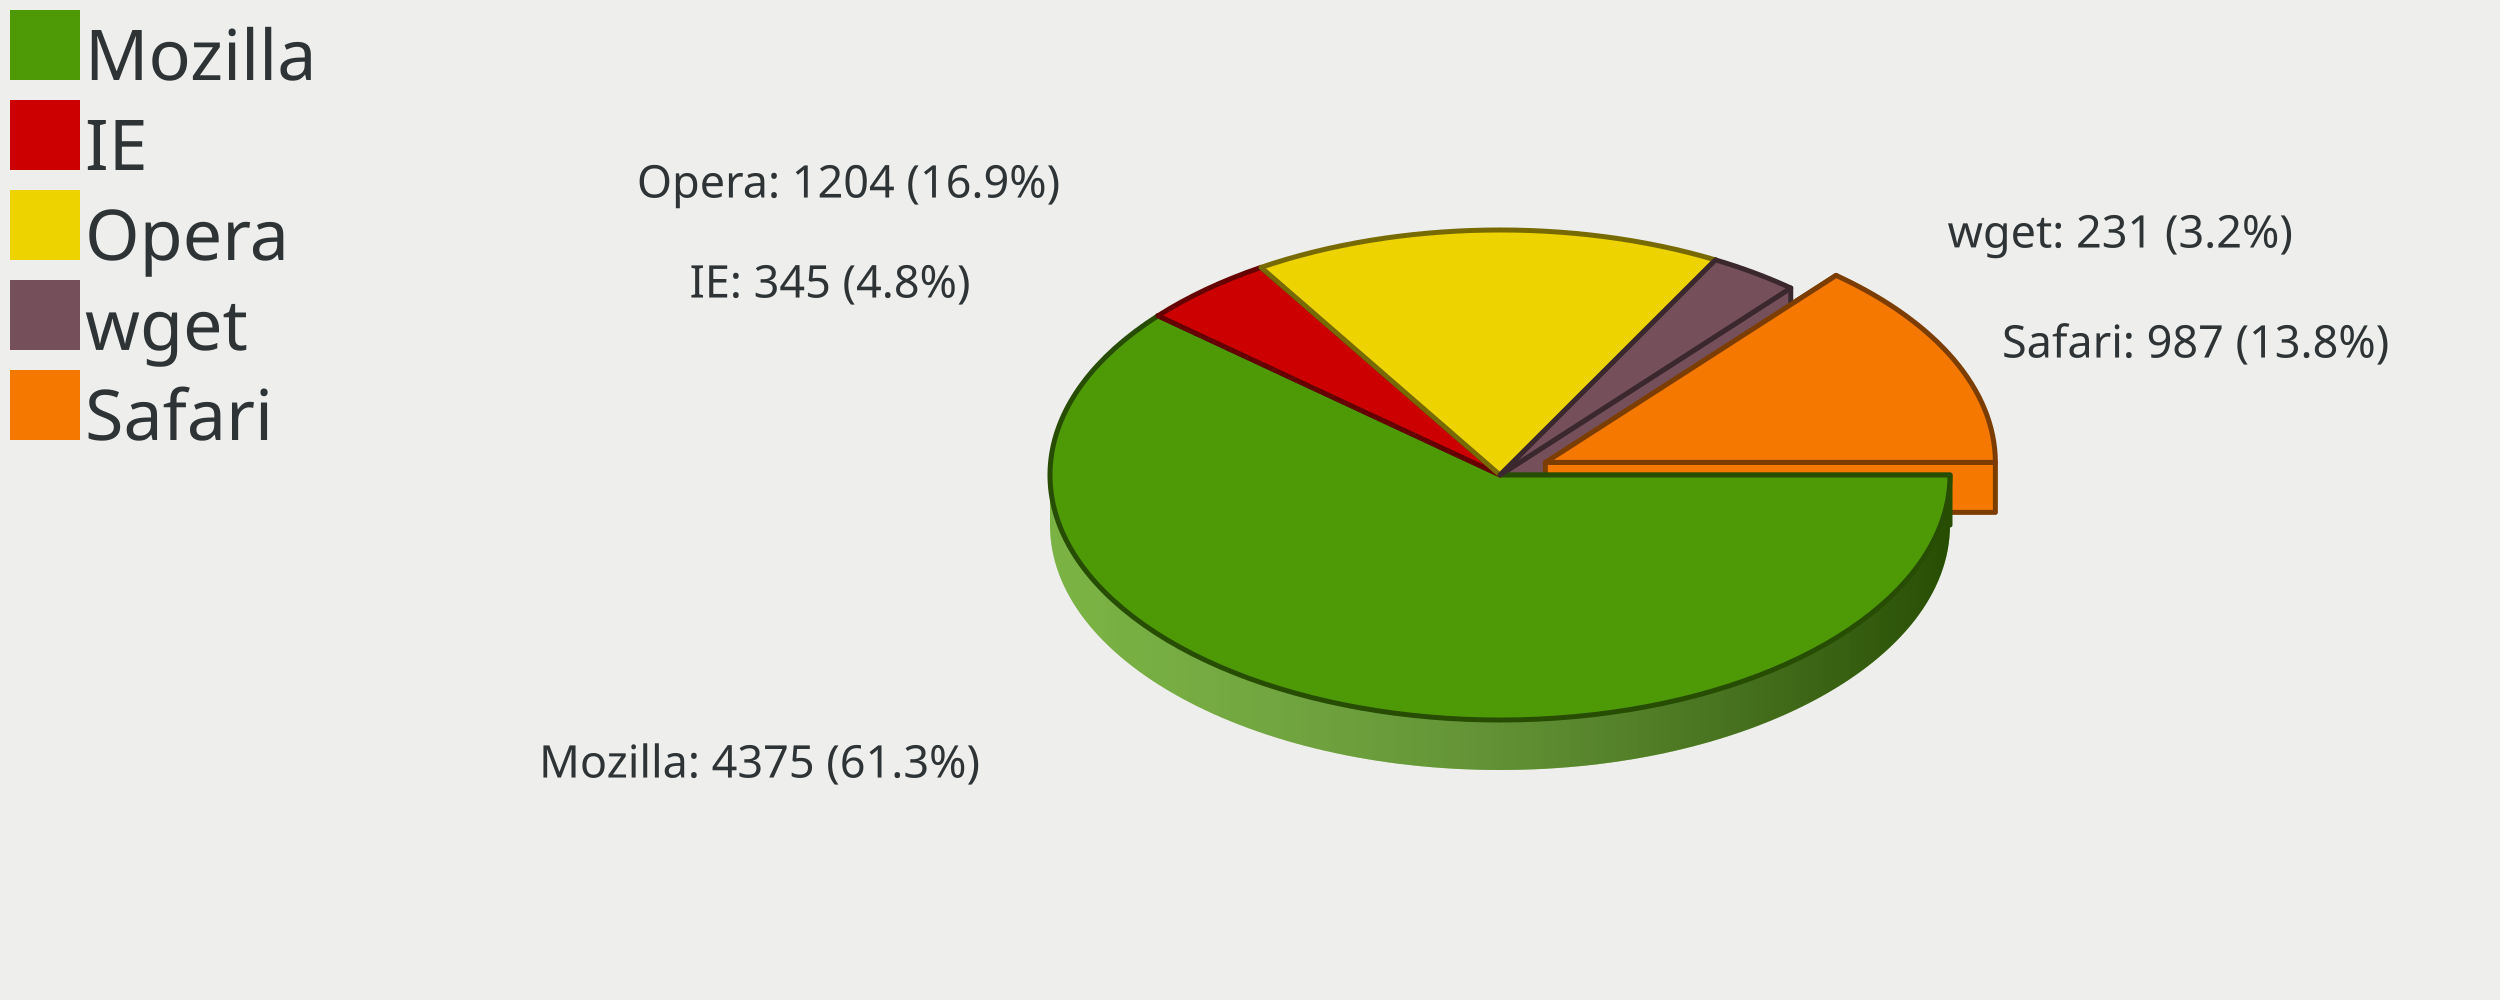
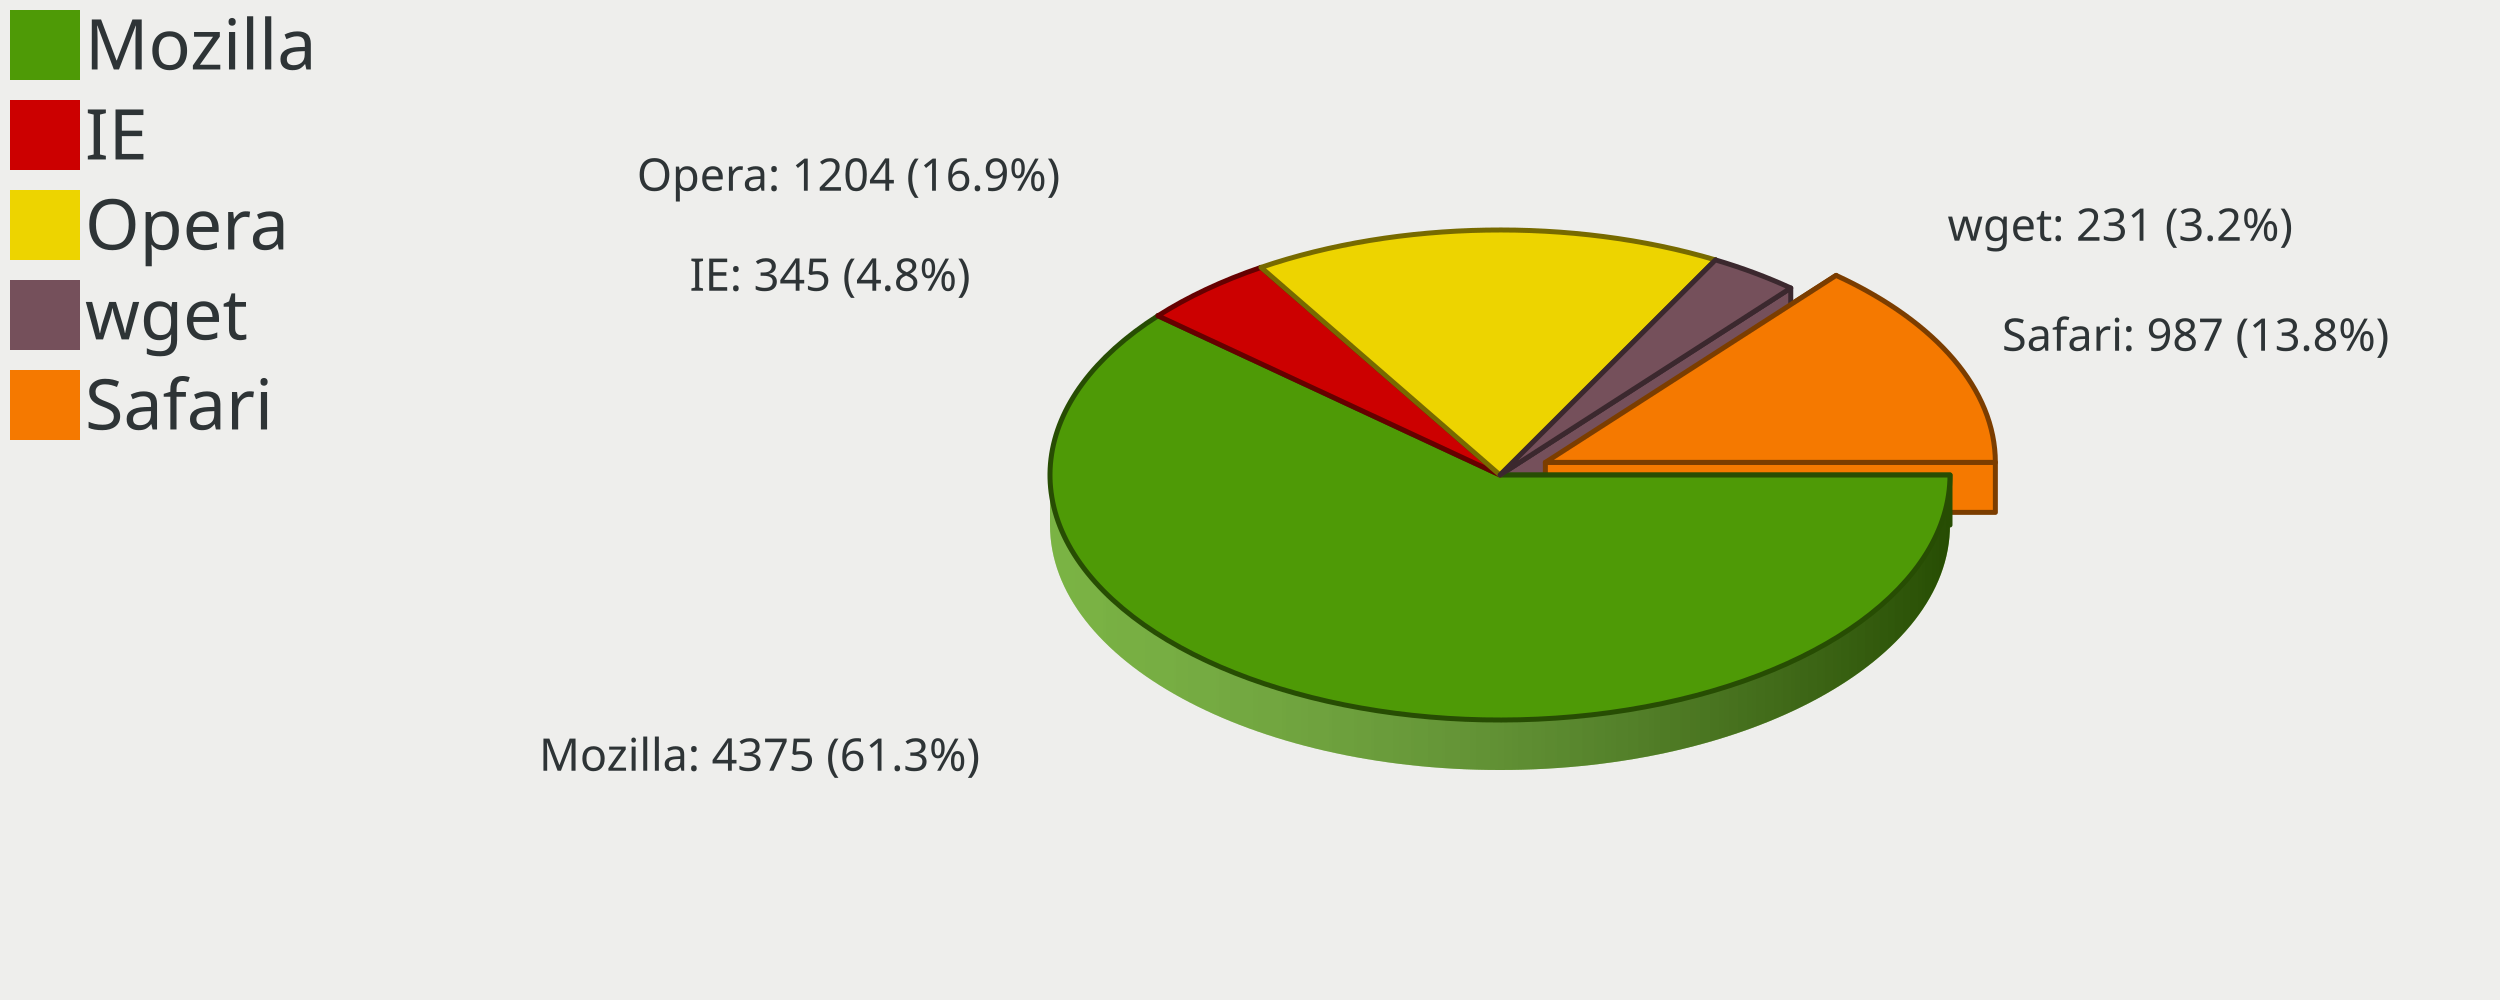
<svg xmlns="http://www.w3.org/2000/svg" xmlns:xlink="http://www.w3.org/1999/xlink" width="500" height="200" version="1.0" id="ezcGraph">
  <defs>
    <linearGradient id="Definition_LinearGradient_210_95_390_95_ffffffbf_0000007f">
      <stop offset="0" style="stop-color: #ffffff; stop-opacity: 0.25;" />
      <stop offset="1" style="stop-color: #000000; stop-opacity: 0.50;" />
    </linearGradient>
    <linearGradient id="LinearGradient_210_95_390_95_ffffffbf_0000007f" x1="210" y1="95" x2="390" y2="95" gradientUnits="userSpaceOnUse" xlink:href="#Definition_LinearGradient_210_95_390_95_ffffffbf_0000007f" />
    <linearGradient id="Definition_LinearGradient_219_92_399_92_ffffffbf_0000007f">
      <stop offset="0" style="stop-color: #ffffff; stop-opacity: 0.25;" />
      <stop offset="1" style="stop-color: #000000; stop-opacity: 0.50;" />
    </linearGradient>
    <linearGradient id="LinearGradient_219_92_399_92_ffffffbf_0000007f" x1="219.072" y1="92.476" x2="399.072" y2="92.476" gradientUnits="userSpaceOnUse" xlink:href="#Definition_LinearGradient_219_92_399_92_ffffffbf_0000007f" />
  </defs>
  <g id="ezcGraphChart" color-rendering="optimizeQuality" shape-rendering="geometricPrecision" text-rendering="optimizeLegibility">
    <path d=" M 0,200 L 0,0 L 500,0 L 500,200 L 0,200 z " style="fill: #eeeeec; fill-opacity: 1.00; stroke: none;" id="ezcGraphPolygon_1" />
    <path d=" M 0,200 L 0,0 L 100,0 L 100,200 L 0,200 z " style="fill: #000000; fill-opacity: 0.00; stroke: none;" id="ezcGraphPolygon_2" />
    <path d=" M 2,16 L 2,2 L 16,2 L 16,16 L 2,16 z " style="fill: #4e9a06; fill-opacity: 1.00; stroke: none;" id="ezcGraphPolygon_3" />
    <path d=" M 2,34 L 2,20 L 16,20 L 16,34 L 2,34 z " style="fill: #cc0000; fill-opacity: 1.00; stroke: none;" id="ezcGraphPolygon_5" />
    <path d=" M 2,52 L 2,38 L 16,38 L 16,52 L 2,52 z " style="fill: #edd400; fill-opacity: 1.00; stroke: none;" id="ezcGraphPolygon_7" />
    <path d=" M 2,70 L 2,56 L 16,56 L 16,70 L 2,70 z " style="fill: #75505b; fill-opacity: 1.00; stroke: none;" id="ezcGraphPolygon_9" />
    <path d=" M 2,88 L 2,74 L 16,74 L 16,88 L 2,88 z " style="fill: #f57900; fill-opacity: 1.00; stroke: none;" id="ezcGraphPolygon_11" />
    <path d="M 343.09,61.98 A 90.00,49.00 0 0,0 252.20,63.48 L 252.20,53.48 A 90.00,49 0 0,1 343.09,51.98 z" style="fill: #edd400; fill-opacity: 1.00; stroke: none;" id="ezcGraphCircularArc_13" />
    <path d="M 343.09,61.98 A 90.00,49.00 0 0,0 252.20,63.48 L 252.20,53.48 A 90.00,49 0 0,1 343.09,51.98 z" style="fill: url(#LinearGradient_210_95_390_95_ffffffbf_0000007f); stroke: none;" />
    <path d="M 358.15,67.60 A 90.00,49.00 0 0,0 343.09,61.98 L 343.09,51.98 A 90.00,49 0 0,1 358.15,57.60 z" style="fill: #75505b; fill-opacity: 1.00; stroke: none;" id="ezcGraphCircularArc_14" />
    <path d="M 358.15,67.60 A 90.00,49.00 0 0,0 343.09,61.98 L 343.09,51.98 A 90.00,49 0 0,1 358.15,57.60 z" style="fill: url(#LinearGradient_210_95_390_95_ffffffbf_0000007f); stroke: none;" />
    <path d="M 252.20,63.48 A 90.00,49.00 0 0,0 231.59,73.16 L 231.59,63.16 A 90.00,49 0 0,1 252.20,53.48 z" style="fill: #cc0000; fill-opacity: 1.00; stroke: none;" id="ezcGraphCircularArc_15" />
    <path d="M 252.20,63.48 A 90.00,49.00 0 0,0 231.59,73.16 L 231.59,63.16 A 90.00,49 0 0,1 252.20,53.48 z" style="fill: url(#LinearGradient_210_95_390_95_ffffffbf_0000007f); stroke: none;" />
    <path d="M 399.07,102.48 A 90.00,49.00 0 0,0 367.22,65.08 L 367.22,55.08 A 90.00,49 0 0,1 399.07,92.48 z" style="fill: #f57900; fill-opacity: 1.00; stroke: none;" id="ezcGraphCircularArc_16" />
    <path d="M 399.07,102.48 A 90.00,49.00 0 0,0 367.22,65.08 L 367.22,55.08 A 90.00,49 0 0,1 399.07,92.48 z" style="fill: url(#LinearGradient_219_92_399_92_ffffffbf_0000007f); stroke: none;" />
    <path d=" M 343.09,51.981 L 300,95 L 300,105 L 343.09,61.981 L 343.09,51.981 z " style="fill: #edd400; fill-opacity: 1.00; stroke: none;" id="ezcGraphPolygon_17" />
    <path d=" M 343.09,51.981 L 300,95 L 300,105 L 343.09,61.981 L 343.09,51.981 z " style="fill: none; stroke: #776a00; stroke-width: 1; stroke-opacity: 1.00; stroke-linecap: round; stroke-linejoin: round;" id="ezcGraphPolygon_18" />
    <path d=" M 343.09,51.981 L 300,95 L 300,105 L 343.09,61.981 L 343.09,51.981 z " style="fill: #75505b; fill-opacity: 1.00; stroke: none;" id="ezcGraphPolygon_19" />
    <path d=" M 343.09,51.981 L 300,95 L 300,105 L 343.09,61.981 L 343.09,51.981 z " style="fill: none; stroke: #3b282e; stroke-width: 1; stroke-opacity: 1.00; stroke-linecap: round; stroke-linejoin: round;" id="ezcGraphPolygon_20" />
    <path d=" M 367.223,55.077 L 309.072,92.476 L 309.072,102.476 L 367.223,65.077 L 367.223,55.077 z " style="fill: #f57900; fill-opacity: 1.00; stroke: none;" id="ezcGraphPolygon_21" />
    <path d=" M 367.223,55.077 L 309.072,92.476 L 309.072,102.476 L 367.223,65.077 L 367.223,55.077 z " style="fill: none; stroke: #7b3d00; stroke-width: 1; stroke-opacity: 1.00; stroke-linecap: round; stroke-linejoin: round;" id="ezcGraphPolygon_22" />
    <path d=" M 252.196,53.483 L 300,95 L 300,105 L 252.196,63.483 L 252.196,53.483 z " style="fill: #cc0000; fill-opacity: 1.00; stroke: none;" id="ezcGraphPolygon_23" />
    <path d=" M 252.196,53.483 L 300,95 L 300,105 L 252.196,63.483 L 252.196,53.483 z " style="fill: none; stroke: #660000; stroke-width: 1; stroke-opacity: 1.00; stroke-linecap: round; stroke-linejoin: round;" id="ezcGraphPolygon_24" />
    <path d=" M 252.196,53.483 L 300,95 L 300,105 L 252.196,63.483 L 252.196,53.483 z " style="fill: #edd400; fill-opacity: 1.00; stroke: none;" id="ezcGraphPolygon_25" />
    <path d=" M 252.196,53.483 L 300,95 L 300,105 L 252.196,63.483 L 252.196,53.483 z " style="fill: none; stroke: #776a00; stroke-width: 1; stroke-opacity: 1.00; stroke-linecap: round; stroke-linejoin: round;" id="ezcGraphPolygon_26" />
    <path d=" M 358.15,57.601 L 300,95 L 300,105 L 358.15,67.601 L 358.15,57.601 z " style="fill: #75505b; fill-opacity: 1.00; stroke: none;" id="ezcGraphPolygon_27" />
    <path d=" M 358.15,57.601 L 300,95 L 300,105 L 358.15,67.601 L 358.15,57.601 z " style="fill: none; stroke: #3b282e; stroke-width: 1; stroke-opacity: 1.00; stroke-linecap: round; stroke-linejoin: round;" id="ezcGraphPolygon_28" />
    <path d=" M 231.59,63.16 L 300,95 L 300,105 L 231.59,73.16 L 231.59,63.16 z " style="fill: #4e9a06; fill-opacity: 1.00; stroke: none;" id="ezcGraphPolygon_29" />
    <path d=" M 231.59,63.16 L 300,95 L 300,105 L 231.59,73.16 L 231.59,63.16 z " style="fill: none; stroke: #274d03; stroke-width: 1; stroke-opacity: 1.00; stroke-linecap: round; stroke-linejoin: round;" id="ezcGraphPolygon_30" />
    <path d=" M 231.59,63.16 L 300,95 L 300,105 L 231.59,73.16 L 231.59,63.16 z " style="fill: #cc0000; fill-opacity: 1.00; stroke: none;" id="ezcGraphPolygon_31" />
    <path d=" M 231.59,63.16 L 300,95 L 300,105 L 231.59,73.16 L 231.59,63.16 z " style="fill: none; stroke: #660000; stroke-width: 1; stroke-opacity: 1.00; stroke-linecap: round; stroke-linejoin: round;" id="ezcGraphPolygon_32" />
    <path d=" M 399.072,92.476 L 309.072,92.476 L 309.072,102.476 L 399.072,102.476 L 399.072,92.476 z " style="fill: #f57900; fill-opacity: 1.00; stroke: none;" id="ezcGraphPolygon_33" />
    <path d=" M 399.072,92.476 L 309.072,92.476 L 309.072,102.476 L 399.072,102.476 L 399.072,92.476 z " style="fill: none; stroke: #7b3d00; stroke-width: 1; stroke-opacity: 1.00; stroke-linecap: round; stroke-linejoin: round;" id="ezcGraphPolygon_34" />
    <path d=" M 390,95 L 300,95 L 300,105 L 390,105 L 390,95 z " style="fill: #4e9a06; fill-opacity: 1.00; stroke: none;" id="ezcGraphPolygon_35" />
    <path d=" M 390,95 L 300,95 L 300,105 L 390,105 L 390,95 z " style="fill: none; stroke: #274d03; stroke-width: 1; stroke-opacity: 1.00; stroke-linecap: round; stroke-linejoin: round;" id="ezcGraphPolygon_36" />
    <path d="M 210.00,105.00 A 90.00,49.00 0 0,0 390.00,105.00 L 390.00,95.00 A 90.00,49 0 0,1 210.00,95.00 z" style="fill: #4e9a06; fill-opacity: 1.00; stroke: none;" id="ezcGraphCircularArc_37" />
    <path d="M 210.00,105.00 A 90.00,49.00 0 0,0 390.00,105.00 L 390.00,95.00 A 90.00,49 0 0,1 210.00,95.00 z" style="fill: url(#LinearGradient_210_95_390_95_ffffffbf_0000007f); stroke: none;" />
    <path d="M 231.59,73.16 A 90.00,49.00 0 0,0 210.00,105.00 L 210.00,95.00 A 90.00,49 0 0,1 231.59,63.16 z" style="fill: #4e9a06; fill-opacity: 1.00; stroke: none;" id="ezcGraphCircularArc_38" />
    <path d="M 231.59,73.16 A 90.00,49.00 0 0,0 210.00,105.00 L 210.00,95.00 A 90.00,49 0 0,1 231.59,63.16 z" style="fill: url(#LinearGradient_210_95_390_95_ffffffbf_0000007f); stroke: none;" />
    <path d="M 300.00,95.00 L 390.00,95.00 A 90.00,49.00 0 1,1 231.59,63.16 z" style="fill: #4e9a06; fill-opacity: 1.00; stroke: none;" id="ezcGraphCircleSector_39" />
    <path d="M 300.00,95.00 L 390.00,95.00 A 90.00,49.00 0 1,1 231.59,63.16 z" style="fill: none; stroke: #274d03; stroke-width: 1; stroke-opacity: 1.00; stroke-linecap: round; stroke-linejoin: round;" id="ezcGraphCircleSector_40" />
    <path d="M 300.00,95.00 L 231.59,63.16 A 90.00,49.00 0 0,1 252.20,53.48 z" style="fill: #cc0000; fill-opacity: 1.00; stroke: none;" id="ezcGraphCircleSector_41" />
    <path d="M 300.00,95.00 L 231.59,63.16 A 90.00,49.00 0 0,1 252.20,53.48 z" style="fill: none; stroke: #660000; stroke-width: 1; stroke-opacity: 1.00; stroke-linecap: round; stroke-linejoin: round;" id="ezcGraphCircleSector_42" />
    <path d="M 300.00,95.00 L 252.20,53.48 A 90.00,49.00 0 0,1 343.09,51.98 z" style="fill: #edd400; fill-opacity: 1.00; stroke: none;" id="ezcGraphCircleSector_43" />
    <path d="M 300.00,95.00 L 252.20,53.48 A 90.00,49.00 0 0,1 343.09,51.98 z" style="fill: none; stroke: #776a00; stroke-width: 1; stroke-opacity: 1.00; stroke-linecap: round; stroke-linejoin: round;" id="ezcGraphCircleSector_44" />
    <path d="M 300.00,95.00 L 343.09,51.98 A 90.00,49.00 0 0,1 358.15,57.60 z" style="fill: #75505b; fill-opacity: 1.00; stroke: none;" id="ezcGraphCircleSector_45" />
    <path d="M 300.00,95.00 L 343.09,51.98 A 90.00,49.00 0 0,1 358.15,57.60 z" style="fill: none; stroke: #3b282e; stroke-width: 1; stroke-opacity: 1.00; stroke-linecap: round; stroke-linejoin: round;" id="ezcGraphCircleSector_46" />
    <path d="M 309.07,92.48 L 367.22,55.08 A 90.00,49.00 0 0,1 399.07,92.48 z" style="fill: #f57900; fill-opacity: 1.00; stroke: none;" id="ezcGraphCircleSector_47" />
    <path d="M 309.07,92.48 L 367.22,55.08 A 90.00,49.00 0 0,1 399.07,92.48 z" style="fill: none; stroke: #7b3d00; stroke-width: 1; stroke-opacity: 1.00; stroke-linecap: round; stroke-linejoin: round;" id="ezcGraphCircleSector_48" />
-     <text id="ezcGraphTextBox_4" x="17" text-length="51.94px" y="16" style="font-size: 14px; font-family: sans-serif; fill: #2e3436; fill-opacity: 1.00; stroke: none;">Mozilla</text>
-     <text id="ezcGraphTextBox_6" x="17" text-length="14.84px" y="34" style="font-size: 14px; font-family: sans-serif; fill: #2e3436; fill-opacity: 1.00; stroke: none;">IE</text>
-     <text id="ezcGraphTextBox_8" x="17" text-length="37.1px" y="52" style="font-size: 14px; font-family: sans-serif; fill: #2e3436; fill-opacity: 1.00; stroke: none;">Opera</text>
-     <text id="ezcGraphTextBox_10" x="17" text-length="29.68px" y="70" style="font-size: 14px; font-family: sans-serif; fill: #2e3436; fill-opacity: 1.00; stroke: none;">wget</text>
-     <text id="ezcGraphTextBox_12" x="17" text-length="44.52px" y="88" style="font-size: 14px; font-family: sans-serif; fill: #2e3436; fill-opacity: 1.00; stroke: none;">Safari</text>
-     <text id="ezcGraphTextBox_49" x="127.377" text-length="90.63px" y="39.5" style="font-size: 9px; font-family: sans-serif; fill: #2e3436; fill-opacity: 1.00; stroke: none;">Opera: 1204 (16.9%)</text>
-     <text id="ezcGraphTextBox_50" x="137.917" text-length="66.78px" y="59.5" style="font-size: 9px; font-family: sans-serif; fill: #2e3436; fill-opacity: 1.00; stroke: none;">IE: 345 (4.8%)</text>
-     <text id="ezcGraphTextBox_51" x="107.813" text-length="100.17px" y="155.5" style="font-size: 9px; font-family: sans-serif; fill: #2e3436; fill-opacity: 1.00; stroke: none;">Mozilla: 4375 (61.3%)</text>
-     <text id="ezcGraphTextBox_52" x="389.516" text-length="76.32px" y="49.5" style="font-size: 9px; font-family: sans-serif; fill: #2e3436; fill-opacity: 1.00; stroke: none;">wget: 231 (3.2%)</text>
-     <text id="ezcGraphTextBox_53" x="400.398" text-length="90.63px" y="71.5" style="font-size: 9px; font-family: sans-serif; fill: #2e3436; fill-opacity: 1.00; stroke: none;">Safari: 987 (13.8%)</text>
+     <text id="ezcGraphTextBox_4" x="17" text-length="51.94px" y="13.9" style="font-size: 14px; font-family: sans-serif; fill: #2e3436; fill-opacity: 1.00; stroke: none;">Mozilla</text>
+     <text id="ezcGraphTextBox_6" x="17" text-length="14.84px" y="31.9" style="font-size: 14px; font-family: sans-serif; fill: #2e3436; fill-opacity: 1.00; stroke: none;">IE</text>
+     <text id="ezcGraphTextBox_8" x="17" text-length="37.1px" y="49.9" style="font-size: 14px; font-family: sans-serif; fill: #2e3436; fill-opacity: 1.00; stroke: none;">Opera</text>
+     <text id="ezcGraphTextBox_10" x="17" text-length="29.68px" y="67.9" style="font-size: 14px; font-family: sans-serif; fill: #2e3436; fill-opacity: 1.00; stroke: none;">wget</text>
+     <text id="ezcGraphTextBox_12" x="17" text-length="44.52px" y="85.9" style="font-size: 14px; font-family: sans-serif; fill: #2e3436; fill-opacity: 1.00; stroke: none;">Safari</text>
+     <text id="ezcGraphTextBox_49" x="127.377" text-length="90.63px" y="38.15" style="font-size: 9px; font-family: sans-serif; fill: #2e3436; fill-opacity: 1.00; stroke: none;">Opera: 1204 (16.9%)</text>
+     <text id="ezcGraphTextBox_50" x="137.917" text-length="66.78px" y="58.15" style="font-size: 9px; font-family: sans-serif; fill: #2e3436; fill-opacity: 1.00; stroke: none;">IE: 345 (4.8%)</text>
+     <text id="ezcGraphTextBox_51" x="107.813" text-length="100.17px" y="154.15" style="font-size: 9px; font-family: sans-serif; fill: #2e3436; fill-opacity: 1.00; stroke: none;">Mozilla: 4375 (61.3%)</text>
+     <text id="ezcGraphTextBox_52" x="389.516" text-length="76.32px" y="48.15" style="font-size: 9px; font-family: sans-serif; fill: #2e3436; fill-opacity: 1.00; stroke: none;">wget: 231 (3.2%)</text>
+     <text id="ezcGraphTextBox_53" x="400.398" text-length="90.63px" y="70.15" style="font-size: 9px; font-family: sans-serif; fill: #2e3436; fill-opacity: 1.00; stroke: none;">Safari: 987 (13.8%)</text>
  </g>
</svg>
